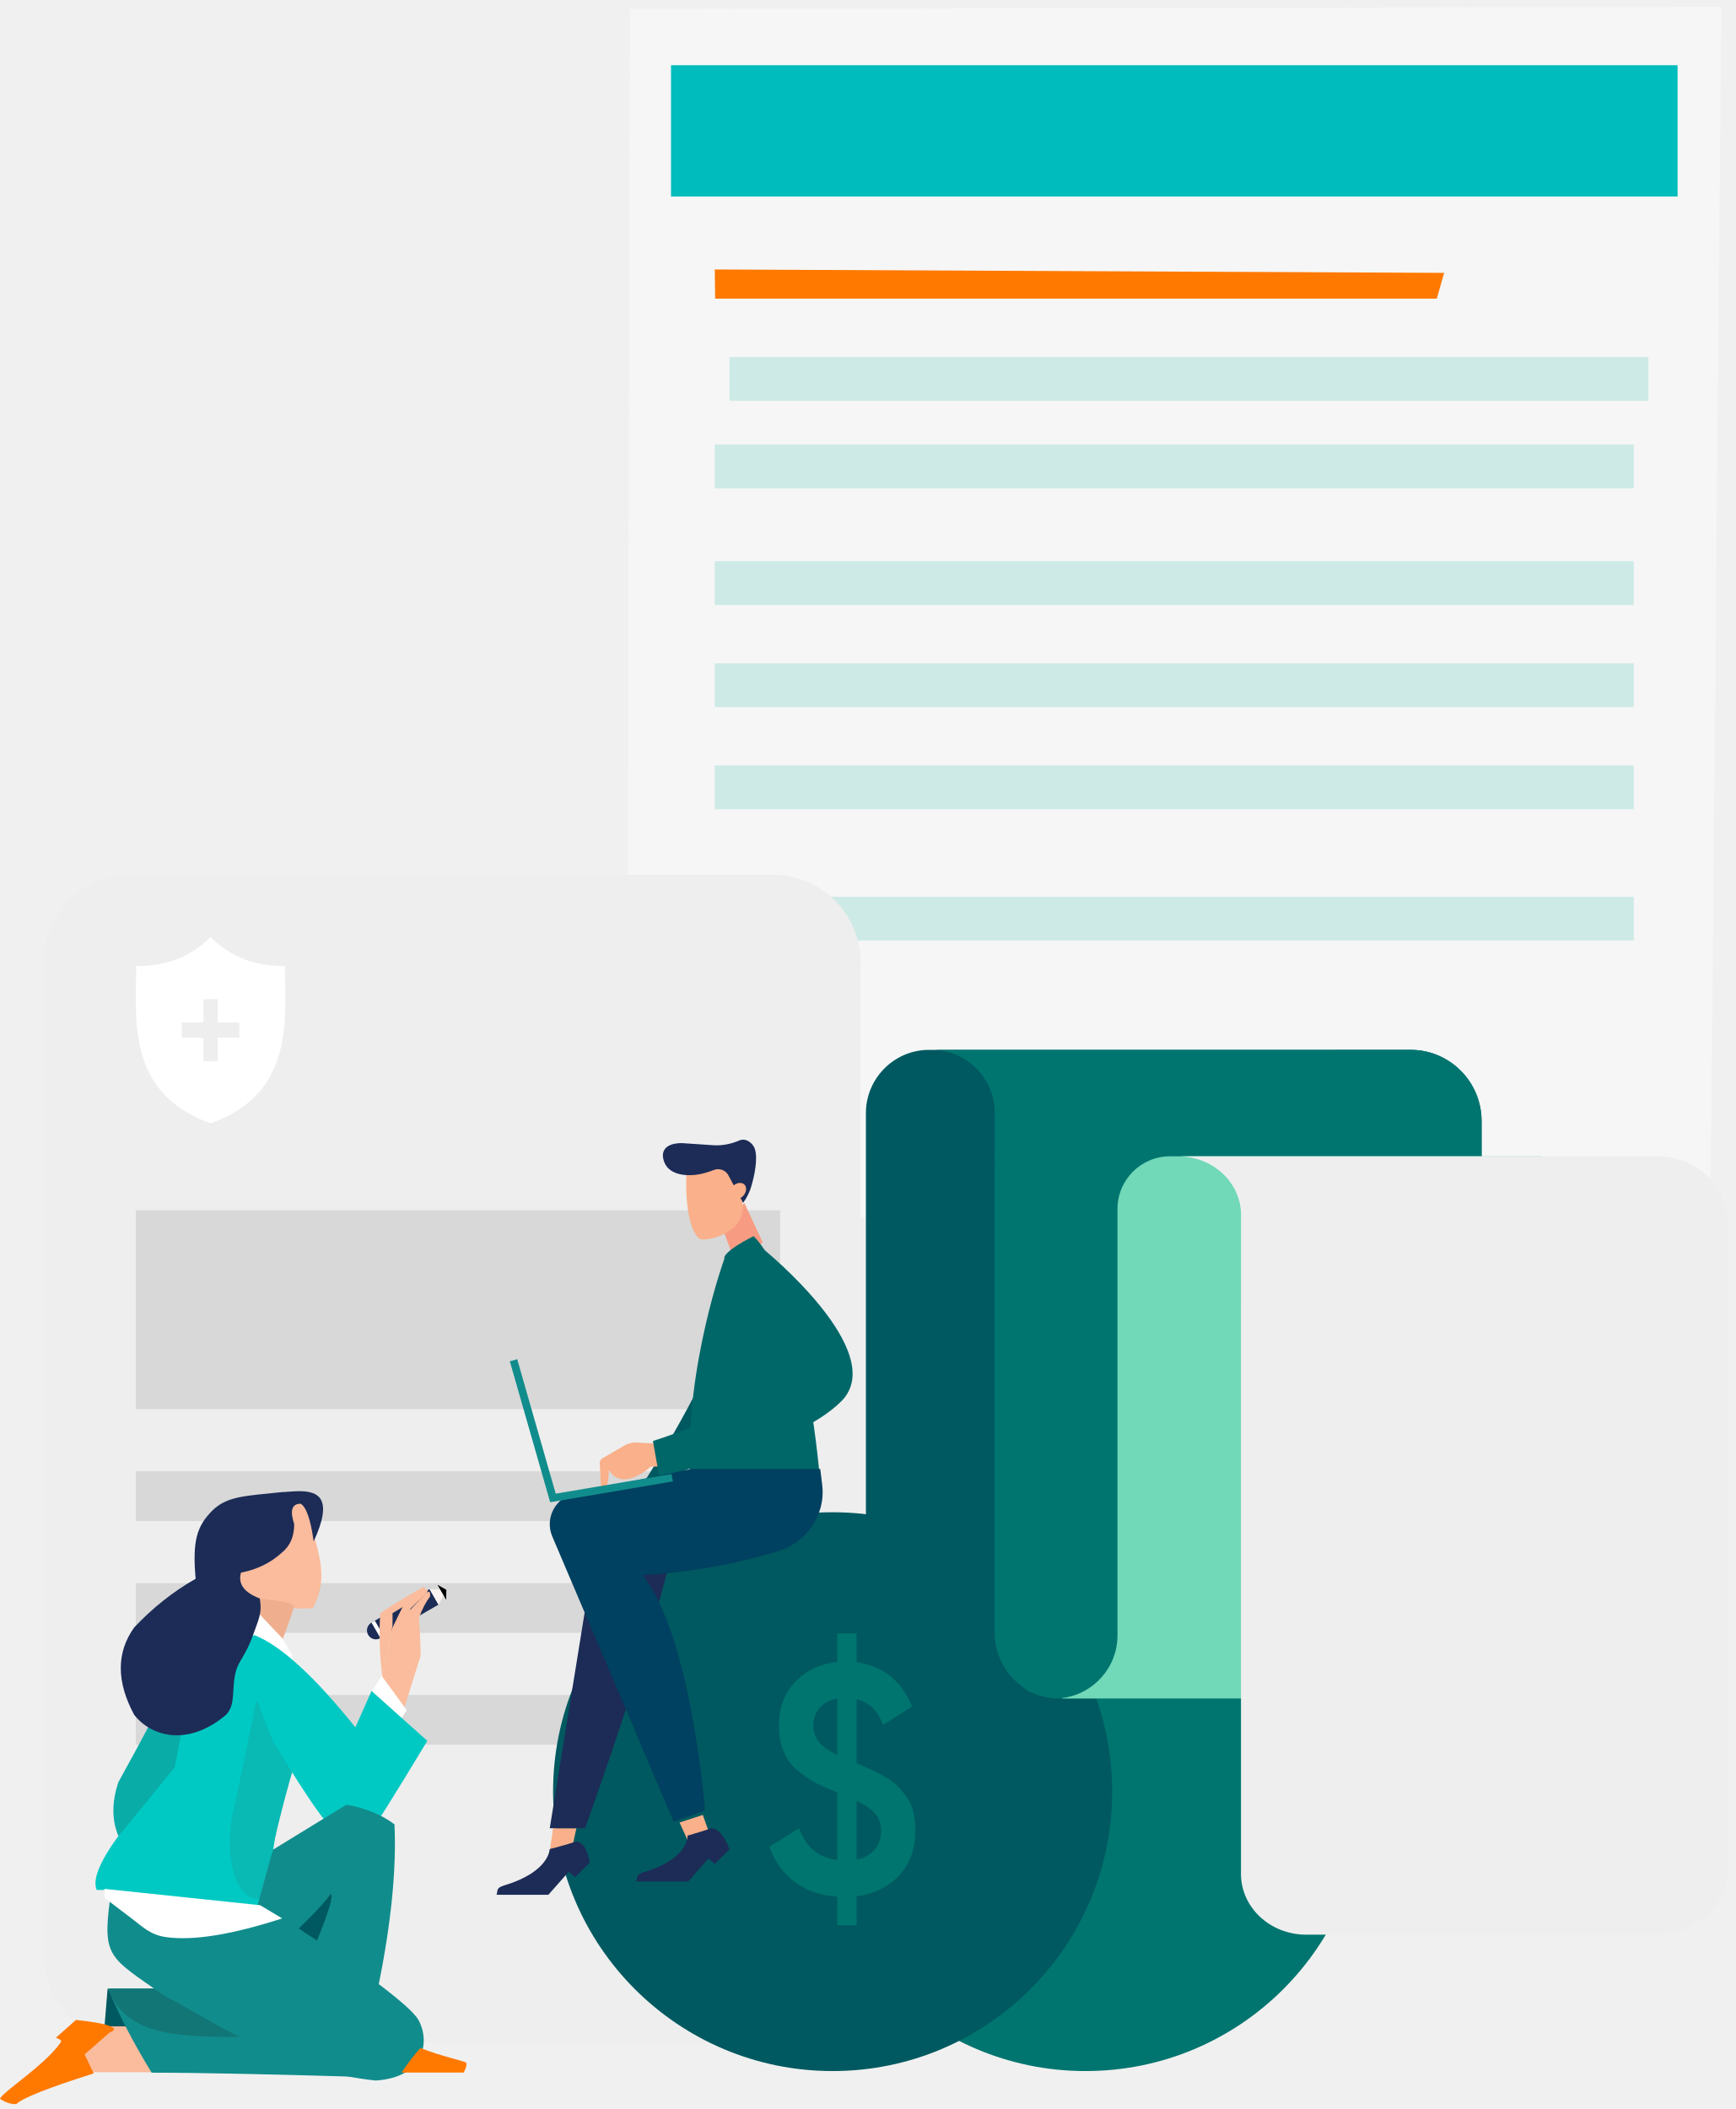
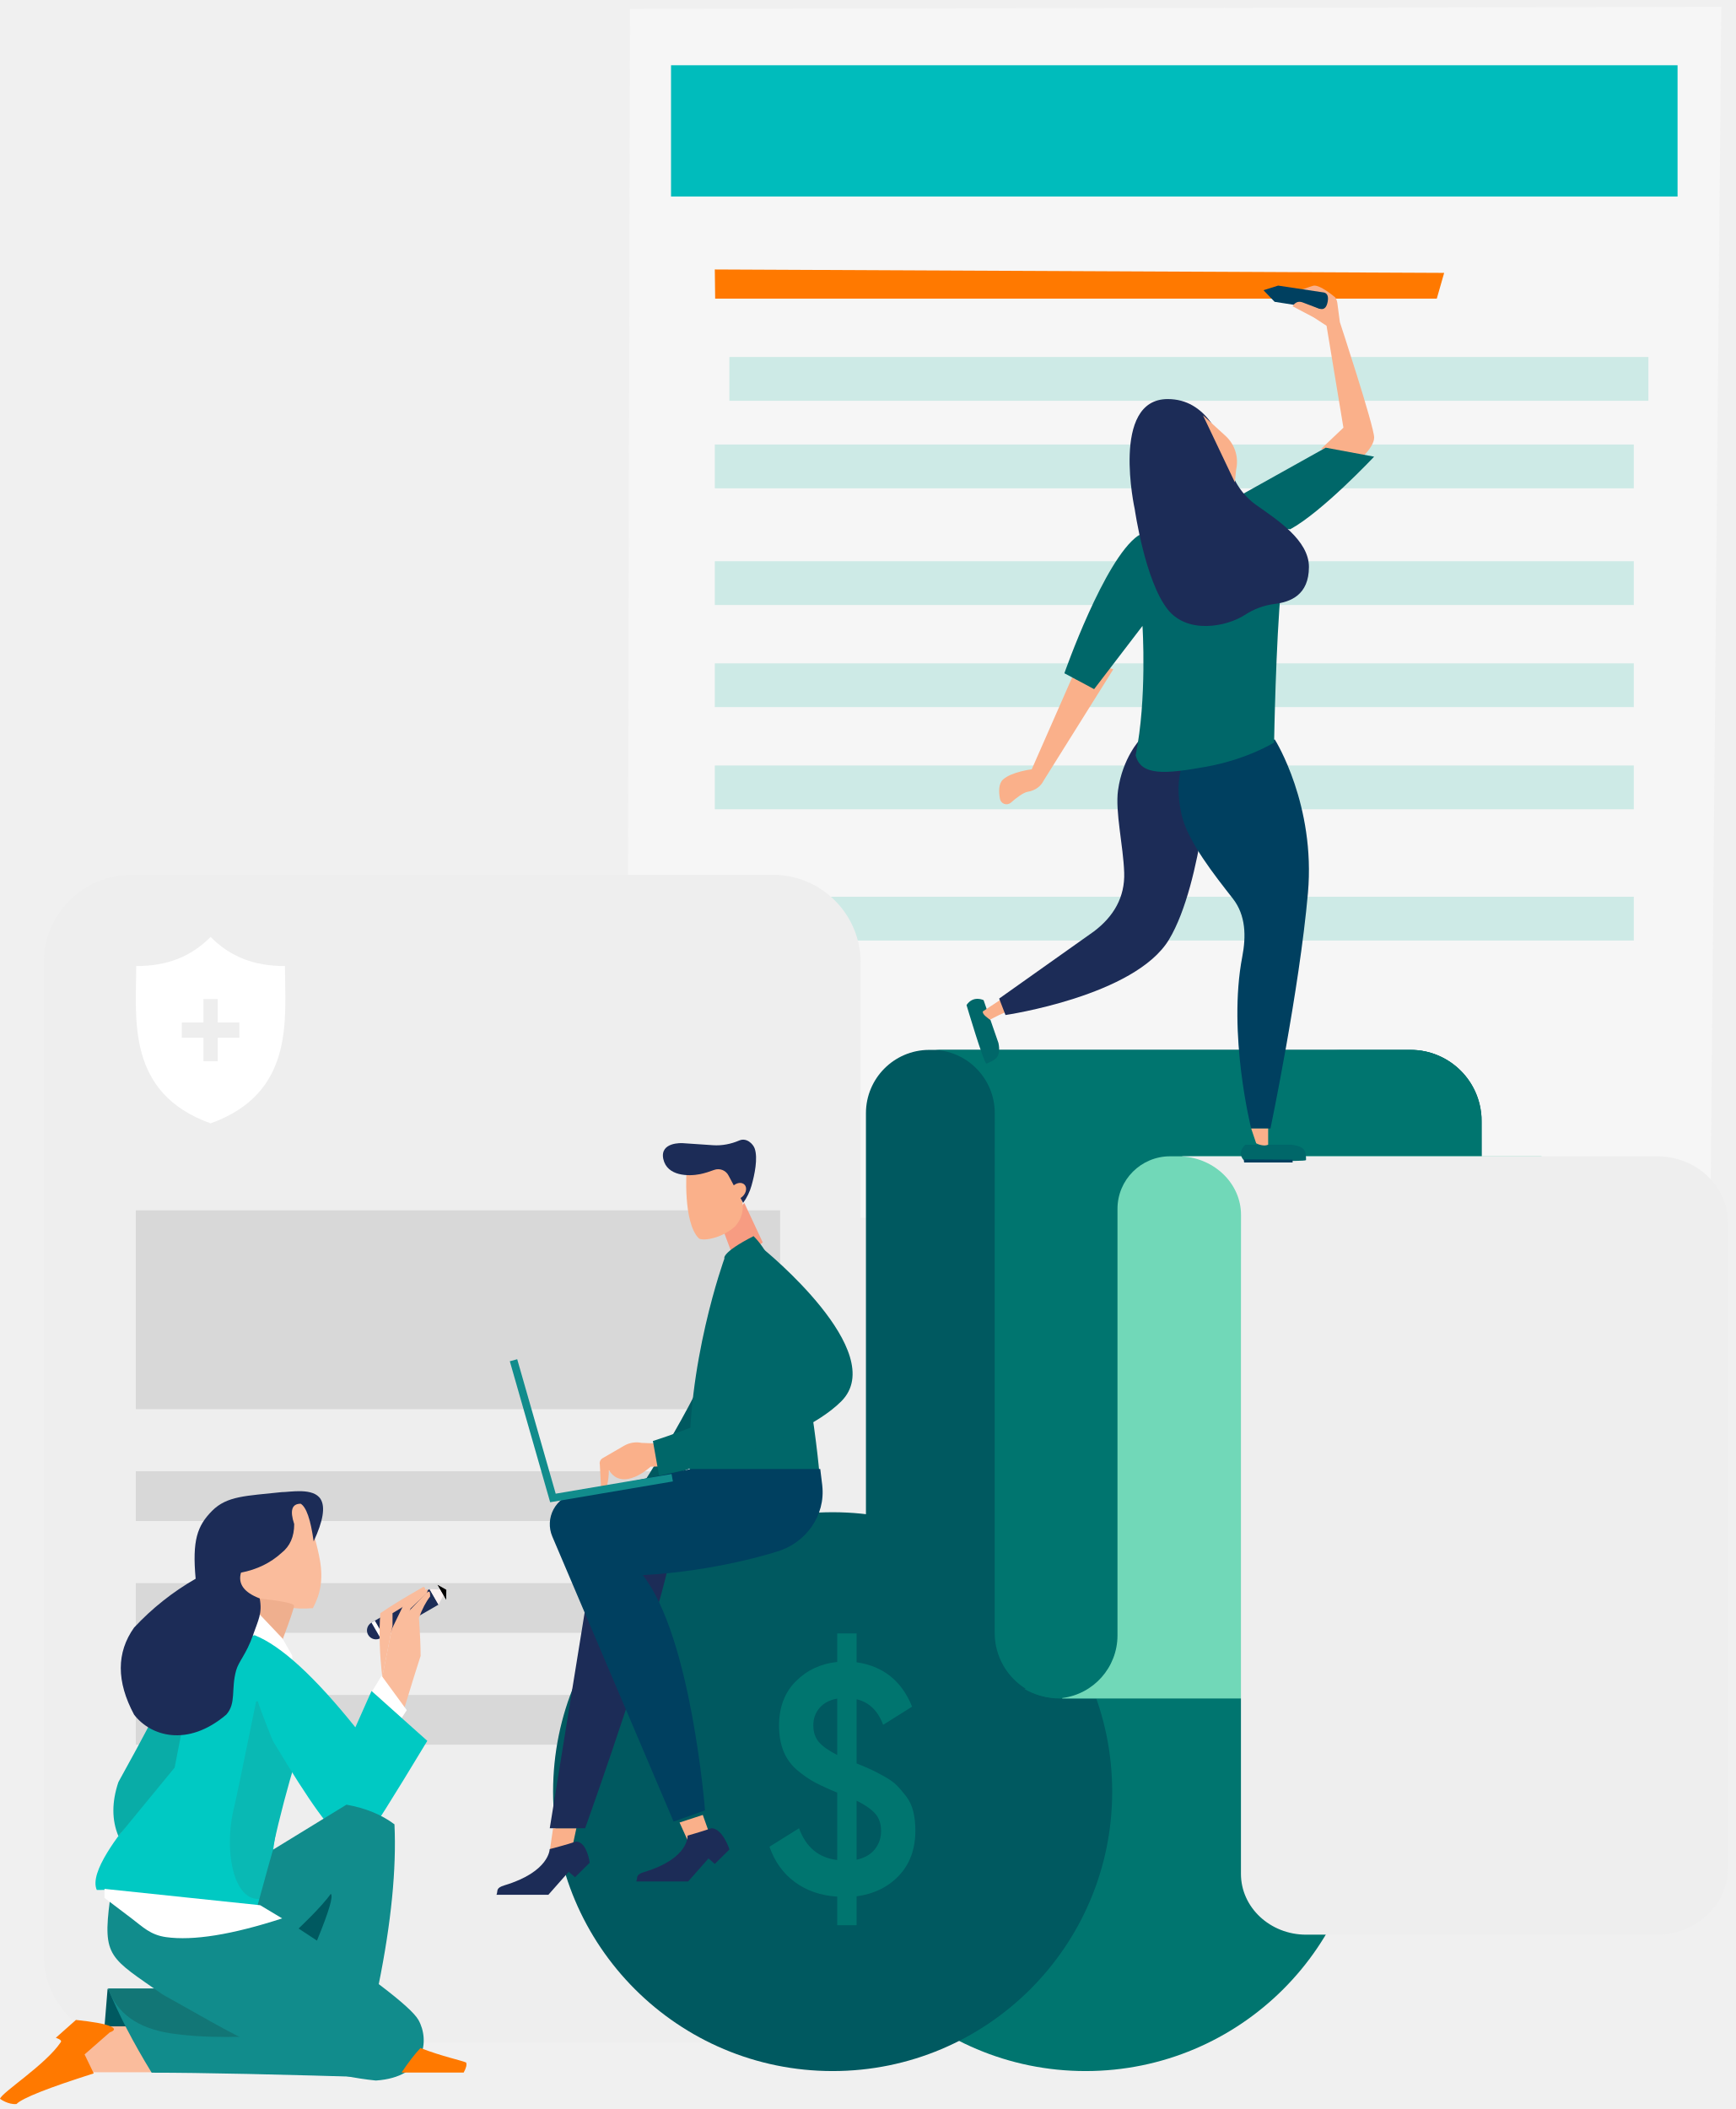
- <svg xmlns="http://www.w3.org/2000/svg" xmlns:xlink="http://www.w3.org/1999/xlink" width="79px" height="96px" viewBox="0 0 79 96" version="1.1">
+ <svg xmlns="http://www.w3.org/2000/svg" xmlns:xlink="http://www.w3.org/1999/xlink" width="79" height="96" viewBox="0 0 79 96">
  <defs>
-     <polygon id="path-1" points="0.408 0 0.817 0.645 0 0.645" />
-     <polygon id="path-3" points="0.019 0 20.818 0 20.818 29.499 0.019 29.499" />
+     <path id="a" d="M.408 0l.409.645H0z" />
+     <path id="c" d="M.019 0h20.8v29.5H.018z" />
  </defs>
-   <g id="5.0-Result+Dashboard" stroke="none" stroke-width="1" fill="none" fill-rule="evenodd">
-     <g id="5.4-Dashboard-(Not-started)" transform="translate(-256, -357)">
-       <g id="will_card-copy-5" transform="translate(16, 287)">
-         <g id="Group-22" transform="translate(240, 65)">
-           <g id="Group-92" transform="translate(27.89062, 0)">
-             <g id="Group-19" />
-             <polygon id="Fill-20" fill="#CDEAE6" points="5.441 12.617 5.312 14.609 30.042 14.609 30.547 12.85" />
-             <polygon id="Fill-14" fill="#F6F6F6" points="0.785 5.407 0.664 60.43 49.973 60.43 50.469 5.312" />
-             <polygon id="Fill-22" fill="#FF7900" points="4.648 17.266 4.665 18.594 37.516 18.594 37.852 17.421" />
-             <polygon id="Fill-24" fill="#CDEAE6" points="5.312 21.25 5.312 23.242 47.148 23.242 47.148 21.25" />
-             <polygon id="Fill-24" fill="#CDEAE6" points="4.648 25.234 4.648 27.227 46.484 27.227 46.484 25.234" />
-             <polygon id="Fill-24" fill="#CDEAE6" points="4.648 30.547 4.648 32.539 46.484 32.539 46.484 30.547" />
-             <polygon id="Fill-24" fill="#CDEAE6" points="4.648 35.195 4.648 37.188 46.484 37.188 46.484 35.195" />
-             <polygon id="Fill-24" fill="#CDEAE6" points="4.648 39.844 4.648 41.836 46.484 41.836 46.484 39.844" />
-             <polygon id="Fill-24" fill="#CDEAE6" points="4.648 45.82 4.648 47.812 46.484 47.812 46.484 45.82" />
-             <polygon id="Fill-89" fill="#00BCBC" points="2.656 13.945 48.477 13.945 48.477 7.969 2.656 7.969" />
-           </g>
-           <g id="Group-17" transform="translate(0, 44.82031)">
-             <g id="Group-10" transform="translate(1.992188, 0)">
-               <rect id="Rectangle" fill="#EEEEEE" x="0" y="0" width="37.188" height="53.172" rx="4" />
-               <path d="M10.98,4.154 C10.98,6.529 11.457,9.932 7.595,11.313 C3.733,9.931 4.209,6.529 4.209,4.154 C5.611,4.154 6.686,3.74 7.595,2.828 C8.503,3.74 9.578,4.154 10.98,4.154 L10.98,4.154 Z M8.904,6.724 L7.919,6.724 L7.919,5.657 L7.27,5.657 L7.27,6.724 L6.285,6.724 L6.285,7.418 L7.27,7.418 L7.27,8.485 L7.919,8.485 L7.919,7.418 L8.904,7.418 L8.904,6.724 Z" id="Fill-103" fill="#FFFFFF" />
-               <rect id="Rectangle" fill="#D8D8D8" x="4.19" y="27.152" width="29.331" height="2.263" />
-               <rect id="Rectangle" fill="#D8D8D8" x="4.19" y="32.243" width="29.331" height="2.263" />
-               <rect id="Rectangle" fill="#D8D8D8" x="4.19" y="37.334" width="29.331" height="2.263" />
-               <rect id="Rectangle" fill="#D8D8D8" x="4.19" y="15.273" width="29.331" height="9.051" />
-             </g>
-             <g id="Group-13" transform="translate(0, 28.0097)">
-               <g id="Group-37">
-                 <g id="Group-32" transform="translate(18.83717, 5.094245) rotate(-120) translate(-18.83717, -5.094245) translate(18.1731, 2.547908)">
-                   <path d="M0.408,0 L0.408,0 C0.634,-4.14209495e-17 0.817,0.183 0.817,0.408 L0.817,3.462 L0,3.462 L-5.55111512e-17,0.408 C-8.31251175e-17,0.183 0.183,4.14209495e-17 0.408,0 Z" id="Rectangle-17" fill="#1C2C57" />
-                   <polygon id="Rectangle-17" fill="#FFFFFF" points="0 0.411 0.817 0.411 0.817 0.587 0 0.587" />
-                   <g id="Triangle" transform="translate(0, 3.461933)">
-                     <mask id="mask-2" fill="white">
-                       <use xlink:href="#path-1" />
-                     </mask>
-                     <use id="Mask" fill="#FBF2F2" transform="translate(0.408277, 0.322723) scale(1, -1) translate(-0.408277, -0.322723) " xlink:href="#path-1" />
-                     <polygon fill="#000000" mask="url(#mask-2)" transform="translate(0.408277, 0.524424) scale(1, -1) translate(-0.408277, -0.524424) " points="0.408 0.403 0.817 0.645 0 0.645" />
-                   </g>
-                 </g>
-                 <g id="Human">
-                   <path d="M13.85,0.581 C14.222,1.726 14.459,2.594 14.563,3.185 C14.718,4.071 14.585,4.74 14.243,5.371 C13.405,5.449 12.543,5.301 11.659,4.929 C11.329,4.787 11.131,4.669 11.064,4.575 C10.869,4.299 10.835,3.96 10.835,3.755 C10.835,3.446 11.11,3.328 11.659,3.403 C11.961,2.241 12.344,1.441 12.807,1.005 C13.271,0.569 13.618,0.428 13.85,0.581 Z" id="Path-31" fill="#FABC9C" />
-                   <path d="M13.385,5.262 C13.385,5.367 13.211,5.881 12.864,6.803 C12.139,6.024 11.776,5.634 11.776,5.634 C11.776,5.634 11.776,5.399 11.776,4.929 C12.849,5.046 13.385,5.157 13.385,5.262 Z" id="Path-37" fill="#EFAF8E" />
-                   <path d="M17.403,8.508 C17.278,7.445 17.248,6.476 17.312,5.601 C17.784,5.278 18.435,4.881 19.265,4.407 C19.355,4.407 19.378,4.494 19.336,4.669 C19.206,4.779 18.717,5.09 17.869,5.601 L17.869,6.161 L17.403,8.508 Z" id="Path-38" fill="#FABC9C" />
-                   <path d="M17.829,6.335 L18.377,5.211 C19.033,4.761 19.382,4.526 19.422,4.506 C19.483,4.476 19.483,4.604 19.422,4.703 C19.136,4.962 18.893,5.19 18.692,5.386 L18.251,6.522 L17.829,6.335 Z" id="Path-39" fill="#FABC9C" />
-                   <path d="M18.713,5.404 C19.205,4.881 19.473,4.619 19.516,4.619 C19.58,4.619 19.58,4.712 19.58,4.843 C19.389,5.085 19.219,5.409 19.071,5.814 C19.121,6.529 19.147,7.107 19.147,7.547 C18.985,8.037 18.728,8.866 18.373,10.034 L17.398,8.508 L17.83,6.346 L18.713,5.404 Z" id="Path-40" fill="#FABC9C" />
-                   <polygon id="Path-41" fill="#FFFFFF" points="11.792 5.627 11.481 6.506 13.302 7.855 13.302 7.527 12.85 6.741" />
-                   <path d="M17.371,8.449 C17.371,8.449 17.227,8.684 16.94,9.154 L18.281,10.38 L18.517,10.015 C17.753,8.971 17.371,8.449 17.371,8.449 Z" id="Path-42" fill="#FFFFFF" />
-                   <path d="M8.906,7.276 C8.447,9.905 7.519,12.402 6.123,14.766 C5.446,15.662 4.04,17.381 4.406,18.199 C5.129,18.199 4.99,18.158 5.621,18.4 C8.434,19.862 9.763,19.695 11.907,19.011 C12.538,17.747 12.171,15.291 13.593,11.97 C13.529,10.096 12.824,8.302 11.479,6.589 L9.184,6.589 L8.906,7.276 Z" id="Path-44" fill="#00C9C3" />
-                   <path d="M10.663,14.408 C10.145,16.469 10.663,18.97 12.034,18.566 C12.03,17.496 13.216,12.851 13.593,11.97 C13.529,10.096 12.884,9.314 11.658,9.623 C11.08,12.469 10.749,14.064 10.663,14.408 Z" id="Path-44" fill="#09B9B4" />
-                   <path d="M11.598,6.606 C12.79,7.081 14.316,8.478 16.177,10.797 L16.912,9.144 L19.453,11.412 C17.83,14.099 16.93,15.526 16.753,15.691 C16.487,15.94 16.071,15.691 15.525,15.691 C15.162,15.691 14.127,14.265 12.422,11.412 C11.145,8.328 10.87,6.726 11.598,6.606 Z" id="Path-43" fill="#00C9C3" />
-                   <path d="M6.981,10.352 C6.439,11.378 5.909,12.357 5.391,13.289 C5.085,14.197 5.085,15.016 5.391,15.747 L7.949,12.629 L8.611,9.249 L7.001,10.221" id="Path-45" fill="#09ACA7" />
-                   <path d="M14.279,2.331 C14.711,1.406 14.816,0.765 14.595,0.408 C14.263,-0.127 13.206,0.091 12.817,0.091 C11.203,0.266 10.334,0.257 9.654,0.943 C8.975,1.63 8.748,2.288 8.906,4.034 C7.874,4.623 6.94,5.364 6.104,6.256 C5.296,7.392 5.296,8.713 6.104,10.22 C6.856,11.198 8.531,11.719 10.299,10.22 C10.766,9.701 10.509,9.067 10.75,8.204 C10.866,7.792 11.218,7.456 11.51,6.619 C11.755,5.916 11.95,5.607 11.823,4.929 C11.108,4.657 10.824,4.265 10.971,3.755 C11.701,3.613 12.316,3.313 12.817,2.856 C13.201,2.553 13.393,2.116 13.393,1.546 C13.188,0.927 13.286,0.618 13.688,0.618 C13.945,0.773 14.142,1.344 14.279,2.331 Z" id="Path-46" fill="#1C2C57" />
-                   <g id="Front-leg" transform="translate(0, 18.54188)">
-                     <polygon id="Path-50" fill="#005960" points="4.898 4.15 4.756 5.887 6.562 5.887" />
-                     <path d="M5.69,5.868 L4.841,5.868 L4.841,6.133 C4.209,6.652 3.855,6.987 3.779,7.139 C3.702,7.291 3.779,7.563 4.01,7.955 L7.013,7.955 L6.245,5.993 L5.69,5.868 Z" id="Path-51" fill="#FABC9C" />
-                     <path d="M4.995,5.85 C4.739,5.747 4.226,5.655 3.457,5.574 L2.542,6.386 C2.75,6.457 2.823,6.528 2.759,6.597 C2.074,7.614 0.094,8.865 0,9.163 C0,9.163 0.371,9.441 0.751,9.401 C1.012,9.133 2.184,8.668 4.267,8.007 L3.85,7.144 L4.995,6.142 C5.252,6.05 5.252,5.953 4.995,5.85 Z" id="Path-52" fill="#FF7900" />
-                     <path d="M7.333,4.147 L4.92,4.147 C5.409,5.34 6.07,6.617 6.905,7.975 C9.159,7.975 12.755,8.052 17.694,8.206 L12.422,4.147 L7.333,4.147 Z" id="Path-49" fill="#118C8C" />
-                     <path d="M7.435,4.147 L4.92,4.147 C5.325,5.27 6.263,5.947 7.734,6.176 C9.205,6.406 11.158,6.406 13.593,6.176 C11.841,5.936 10.471,5.626 9.484,5.248 C8.496,4.869 7.813,4.502 7.435,4.147 Z" id="Path-49" fill="#127676" />
-                     <path d="M5.004,0.118 C4.66,2.732 5.004,2.732 7.408,4.419 C10.345,6.037 13.189,7.932 17.109,8.332 C19.391,8.181 19.565,6.49 19.048,5.574 C18.703,4.964 16.69,3.438 13.008,0.998 C8.282,0.209 5.614,-0.084 5.004,0.118 Z" id="Path-48" fill="#118C8C" />
-                   </g>
-                   <g id="Back-leg" transform="translate(11.65992, 14.31715)">
-                     <path d="M0.762,2.052 C0.762,2.052 1.878,1.368 4.111,4.54747351e-13 C4.987,0.158 5.715,0.456 6.297,0.895 C6.392,2.924 6.151,5.363 5.574,8.215 L0.034,4.694 C0.519,2.933 0.762,2.052 0.762,2.052 Z" id="Path-53" fill="#118C8C" />
-                     <path d="M7.48,11.078 C8.471,11.461 9.329,11.636 9.558,11.735 C9.6,11.831 9.563,11.984 9.448,12.193 L6.621,12.193 C6.926,11.736 7.213,11.364 7.48,11.078 Z" id="Path-55" fill="#FF7900" />
-                     <path d="M1.934,5.637 C1.934,5.637 2.988,4.649 3.397,4.06 C3.526,4.146 3.317,4.855 2.769,6.188 C2.212,5.82 1.934,5.637 1.934,5.637 Z" id="Path-54" fill="#005960" />
-                   </g>
-                   <path d="M4.757,18.15 L4.757,18.559 C5.33,18.997 5.741,19.308 5.989,19.494 C6.502,19.879 6.839,20.245 7.558,20.346 C8.8,20.519 10.561,20.235 12.844,19.494 L11.843,18.894 L4.757,18.15 Z" id="Path-47" fill="#FFFFFF" />
-                 </g>
-               </g>
-             </g>
-           </g>
-           <g id="Group-47" transform="translate(22.57812, 52.78906)">
-             <g id="Group-16">
-               <g id="Group" transform="translate(28.22266, 23.24219) scale(-1, 1) translate(-28.22266, -23.24219) ">
-                 <path d="M42.332,33.766 C42.332,40.79 36.634,46.484 29.606,46.484 C22.577,46.484 16.88,40.79 16.88,33.766 C16.88,26.741 22.577,21.047 29.606,21.047 C36.634,21.047 42.332,26.741 42.332,33.766" id="Fill-1" fill="#00756F" />
-                 <path d="M53.846,33.766 C53.846,40.79 48.148,46.484 41.12,46.484 C34.091,46.484 28.394,40.79 28.394,33.766 C28.394,26.741 34.091,21.047 41.12,21.047 C48.148,21.047 53.846,26.741 53.846,33.766" id="Fill-3" fill="#005960" />
-                 <path d="M36.736,9.88381011e-05 L36.698,9.88381011e-05 C36.312,9.88381011e-05 14.842,0 14.815,0 C13.111,0 11.715,1.32 11.588,2.996 C11.57,3.229 11.582,1.512 11.578,29.526 L30.85,29.526 C32.485,29.526 33.831,28.197 33.831,26.536 L33.831,28.387 L39.605,28.387 L39.605,2.878 C39.605,1.295 38.314,9.88381011e-05 36.736,9.88381011e-05" id="Fill-5" fill="#005960" />
-                 <path d="M36.423,0 L36.423,0.006 C34.931,0.096 33.739,1.353 33.739,2.877 L33.743,8.275 L33.743,26.536 C33.743,27.633 33.155,28.593 32.279,29.113 C31.838,29.375 31.323,29.526 30.773,29.526 L11.577,29.526 L11.577,3.246 C11.577,3.162 11.581,3.078 11.587,2.996 C11.714,1.32 13.104,0 14.801,0 L36.423,0 Z" id="Fill-7" fill="#00756F" />
-                 <g id="Group-11" transform="translate(11.57741, 0)">
-                   <mask id="mask-4" fill="white">
-                     <use xlink:href="#path-3" />
-                   </mask>
-                   <g id="Clip-10" />
-                   <path d="M18.571,26.281 L18.571,5.392 C18.571,4.067 17.498,2.993 16.175,2.993 L4.22,2.993 C3.829,2.993 3.557,2.61 3.678,2.238 C4.1,0.939 5.318,-3.94995397e-05 6.757,-3.94995397e-05 L3.258,-3.94995397e-05 C1.554,-3.94995397e-05 0.158,1.319 0.03,2.993 L0.029,2.993 C0.007,3.276 0.028,2.721 0.02,29.499 L3.518,29.499 L19.305,29.499 C19.857,29.499 20.374,29.349 20.818,29.086 C19.536,28.8 18.571,27.649 18.571,26.281" id="Fill-9" fill="#00756F" mask="url(#mask-4)" />
-                 </g>
-                 <path d="M25.762,4.845 C27.082,4.845 28.153,5.917 28.153,7.239 L28.153,26.657 C28.153,28.116 29.254,29.33 30.666,29.504 L30.666,29.526 L11.839,29.526 L11.839,29.523 C11.81,29.524 11.782,29.526 11.753,29.526 L10.927,29.526 C9.785,29.526 8.85,28.589 8.85,27.445 L8.85,8.562 L8.85,4.845 L25.762,4.845 Z" id="Fill-12" fill="#71D8B8" />
-                 <path d="M6.345,4.845 C6.347,4.845 6.349,4.845 6.352,4.845 L3.59,4.845 C2.477,4.845 1.496,5.371 0.917,6.171 C0.904,6.189 0.891,6.208 0.879,6.226 C0.863,6.248 0.848,6.27 0.833,6.293 C0.537,6.747 0.366,7.281 0.366,7.852 L0.366,37.253 C0.366,37.67 0.457,38.068 0.621,38.43 C0.999,39.264 1.768,39.905 2.712,40.158 C2.997,40.235 3.298,40.276 3.609,40.276 L19.562,40.276 C21.202,40.276 22.531,39.037 22.531,37.507 L22.531,12.509 L22.528,7.51 C22.528,6.099 23.72,4.934 25.212,4.851 L25.212,4.845 L6.345,4.845 Z" id="Fill-14" fill="#EEEEEE" />
-                 <path d="M53.847,35.431 L53.997,36.465 C53.718,36.688 53.351,36.702 53.06,36.501 L53.008,36.465 L52.785,35.431 L53.847,35.431 Z" id="Fill-39" fill="#FAB08A" />
-                 <path d="M46.096,12.653 C46.971,15.546 49.907,19.987 49.907,19.987 L47.587,19.036 L45.949,15.242 C45.949,15.242 45.221,9.761 46.096,12.653" id="Fill-40" fill="#005960" />
-                 <path d="M52.186,24.236 L53.997,35.431 L52.387,35.431 C52.387,35.431 48.772,25.359 48.392,22.398 C48.392,20.72 52.047,22.398 52.047,22.398 L52.186,24.236 Z" id="Fill-41" fill="#1C2C57" />
-                 <polygon id="Fill-42" fill="#F79C82" points="46.119 8.163 45.545 9.691 44.301 8.766 45.141 6.965" />
-                 <path d="M46.704,8.601 C46.902,8.638 47.092,8.647 47.204,8.587 C47.948,7.861 47.766,5.434 47.766,5.434 L46.935,4.845 L45.627,5.336 L45.247,6.856 C45.146,7.261 45.258,7.695 45.548,8.024 C45.871,8.314 46.271,8.521 46.704,8.601" id="Fill-43" fill="#FAB08A" />
-                 <path d="M45.858,5.723 C45.977,5.483 46.264,5.369 46.518,5.465 C46.703,5.536 46.927,5.61 47.149,5.655 C47.676,5.764 48.66,5.754 48.828,4.966 C48.996,4.179 47.952,4.246 47.952,4.246 L46.565,4.34 C46.155,4.368 45.747,4.286 45.369,4.125 C45.036,3.982 44.74,4.286 44.668,4.489 C44.512,4.934 44.675,5.693 44.812,6.18 C44.891,6.463 45.021,6.727 45.195,6.965 L45.858,5.723 Z" id="Fill-44" fill="#1C2C57" />
-                 <path d="M45.182,6.096 C45.337,6.003 45.577,6.08 45.717,6.267 C45.858,6.455 45.847,6.682 45.693,6.774 C45.538,6.867 45.299,6.79 45.158,6.603 C45.017,6.415 45.028,6.188 45.182,6.096" id="Fill-45" fill="#FAB08A" />
-                 <path d="M54.001,36.381 C54.001,36.381 54.005,37.411 56.058,38.029 C56.479,38.156 56.342,38.281 56.421,38.459 L54.059,38.459 L53.134,37.412 L52.846,37.661 L52.179,37.001 C52.179,37.001 52.295,36.045 52.803,36.037 C53.222,36.181 54.001,36.381 54.001,36.381" id="Fill-46" fill="#1C2C57" />
-                 <path d="M48.089,35.17 L47.711,36.003 C47.368,36.097 46.998,35.99 46.767,35.729 L46.725,35.682 L47.03,34.825 L48.089,35.17 Z" id="Fill-47" fill="#FAB08A" />
-                 <path d="M46.046,9.499 C46.046,9.499 46.214,9.243 44.72,8.479 C42.466,10.706 41.726,19.23 41.726,19.23 L47.619,19.23 C47.818,14.365 46.046,9.499 46.046,9.499" id="Fill-48" fill="#006769" />
-                 <path d="M51.718,18.878 C51.744,18.764 51.694,18.646 51.593,18.588 L50.614,18.02 C50.372,17.88 50.087,17.834 49.813,17.891 L48.752,17.933 L48.613,18.101 L48.392,19.039 C48.605,18.987 48.73,18.955 48.73,18.955 L49.404,18.974 C49.404,18.974 50.675,20.154 51.305,19.128 C51.332,20.221 51.652,20.137 51.652,20.137 L51.718,18.878 Z" id="Fill-49" fill="#FAB08A" />
-                 <path d="M41.684,19.078 L41.595,19.799 C41.594,19.809 41.593,19.818 41.592,19.828 C41.434,21.204 42.352,22.479 43.703,22.852 C43.703,22.852 46.382,23.728 49.763,23.91 C47.544,26.723 46.929,34.616 46.929,34.616 L48.36,35.128 L53.883,22.146 C54.236,21.316 53.737,20.374 52.846,20.187 L47.57,19.078 L41.684,19.078 Z" id="Fill-50" fill="#004060" />
-                 <path d="M45.424,12.15 C45.424,12.15 44.34,13.143 43.703,14.162 C43.526,14.445 43.552,14.811 43.771,15.064 C44.983,16.461 49.301,17.804 49.301,17.804 L49.021,19.381 C49.021,19.381 42.893,18.174 40.723,15.994 C38.496,13.757 44.254,9.085 44.254,9.085" id="Fill-51" fill="#006769" />
-                 <polygon id="Fill-52" fill="#118C8C" points="53.978 20.592 55.815 14.174 55.478 14.082 53.726 20.202 48.452 19.307 48.392 19.644" />
-                 <path d="M47.723,35.767 C47.723,35.767 47.642,36.805 49.695,37.423 C50.116,37.55 49.979,37.675 50.058,37.854 L47.696,37.854 L46.771,36.806 L46.483,37.055 L45.816,36.395 C45.816,36.395 46.128,35.439 46.636,35.431 C47.055,35.575 47.723,35.767 47.723,35.767" id="Fill-53" fill="#1C2C57" />
-               </g>
-               <path d="M16.416,36.863 C16.779,36.784 17.055,36.627 17.245,36.391 C17.435,36.154 17.53,35.874 17.53,35.549 C17.53,35.225 17.439,34.962 17.259,34.76 C17.077,34.558 16.797,34.364 16.416,34.177 L16.416,36.863 Z M14.447,30.753 C14.447,31.059 14.531,31.309 14.699,31.506 C14.866,31.703 15.145,31.9 15.534,32.096 L15.534,29.529 C15.199,29.588 14.934,29.726 14.739,29.942 C14.545,30.158 14.447,30.429 14.447,30.753 L14.447,30.753 Z M19.092,35.535 C19.092,36.371 18.845,37.052 18.352,37.578 C17.858,38.105 17.213,38.422 16.416,38.53 L16.416,39.844 L15.534,39.844 L15.534,38.545 C14.782,38.496 14.14,38.275 13.606,37.881 C13.071,37.488 12.687,36.951 12.451,36.272 L13.796,35.431 C14.112,36.297 14.692,36.779 15.534,36.877 L15.534,33.808 C15.126,33.641 14.796,33.491 14.543,33.358 C14.289,33.225 14.02,33.041 13.734,32.805 C13.449,32.568 13.237,32.281 13.096,31.941 C12.956,31.602 12.886,31.206 12.886,30.753 C12.886,29.927 13.139,29.258 13.646,28.746 C14.153,28.235 14.782,27.94 15.534,27.861 L15.534,26.562 L16.416,26.562 L16.416,27.876 C17.63,28.053 18.472,28.727 18.942,29.897 L17.625,30.724 C17.39,30.084 16.987,29.696 16.416,29.558 L16.416,32.48 C16.706,32.598 16.926,32.692 17.075,32.76 C17.225,32.829 17.424,32.933 17.673,33.07 C17.922,33.208 18.114,33.346 18.25,33.483 C18.386,33.621 18.528,33.789 18.678,33.985 C18.827,34.182 18.933,34.411 18.997,34.671 C19.06,34.932 19.092,35.22 19.092,35.535 L19.092,35.535 Z" id="Fill-54" fill="#00756F" />
-             </g>
-           </g>
+   <g fill="none" fill-rule="evenodd">
+     <path fill="#CDEAE6" d="M33.332 7.617l-.129 1.992h24.73l.504-1.76z" />
+     <path fill="#F6F6F6" d="M28.676.407l-.121 55.023h49.309L78.359.313z" />
+     <path fill="#FF7900" d="M32.54 12.266l.016 1.328h32.85l.336-1.173z" />
+     <path fill="#CDEAE6" d="M33.203 16.25v1.992H75.04V16.25zM32.54 20.234v1.993h41.835v-1.993zM32.54 25.547v1.992h41.835v-1.992zM32.54 30.195v1.992h41.835v-1.992zM32.54 34.844v1.992h41.835v-1.992zM32.54 40.82v1.992h41.835V40.82z" />
+     <path fill="#00BCBC" d="M30.547 8.945h45.82V2.97h-45.82z" />
+     <g>
+       <g transform="translate(1.992 39.82)">
+         <rect width="37.188" height="53.172" fill="#EEE" rx="4" />
+         <path fill="#FFF" d="M10.98 4.154c0 2.375.477 5.778-3.385 7.16-3.862-1.383-3.386-4.785-3.386-7.16 1.402 0 2.477-.414 3.386-1.326.908.912 1.983 1.326 3.385 1.326zm-2.076 2.57h-.985V5.657h-.65v1.067h-.984v.694h.985v1.067h.65V7.418h.984v-.694z" />
+         <path fill="#D8D8D8" d="M4.19 27.152h29.331v2.263H4.19zM4.19 32.243h29.331v2.263H4.19zM4.19 37.334h29.331v2.263H4.19zM4.19 15.273h29.331v9.051H4.19z" />
+       </g>
+       <path fill="#1C2C57" d="M16.76 74.419a.408.408 0 0 1 .15-.558l2.644-1.527.408.708-2.644 1.526a.408.408 0 0 1-.558-.15z" />
+       <path fill="#FFF" d="M17.32 74.567l-.409-.707.153-.088.408.707z" />
+       <g transform="rotate(-120 31.066 30.758)">
+         <mask id="b" fill="#fff">
+           <use xlink:href="#a" />
+         </mask>
+         <use fill="#FBF2F2" transform="matrix(1 0 0 -1 0 .645)" xlink:href="#a" />
+         <path fill="#000" d="M.408.403l.409.242H0z" mask="url(#b)" transform="matrix(1 0 0 -1 0 1.049)" />
+       </g>
+       <g>
+         <path fill="#FABC9C" d="M13.85 68.41c.372 1.146.61 2.014.713 2.605.155.886.022 1.555-.32 2.186-.838.078-1.7-.07-2.584-.442-.33-.142-.528-.26-.595-.354-.195-.276-.229-.615-.229-.82 0-.31.275-.427.824-.352.302-1.162.685-1.962 1.148-2.398.464-.436.811-.577 1.043-.424z" />
+         <path fill="#EFAF8E" d="M13.385 73.092c0 .105-.174.619-.521 1.541l-1.088-1.169v-.705c1.073.117 1.609.228 1.609.333z" />
+         <path fill="#FABC9C" d="M17.403 76.338c-.125-1.063-.155-2.032-.09-2.907.47-.323 1.122-.72 1.952-1.194.09 0 .113.087.07.262-.13.11-.618.42-1.466.932v.56l-.466 2.347z" />
+         <path fill="#FABC9C" d="M17.83 74.165l.547-1.124c.656-.45 1.005-.685 1.045-.705.06-.03.06.098 0 .197-.286.26-.53.487-.73.683l-.44 1.136-.423-.187z" />
+         <path fill="#FABC9C" d="M18.713 73.234c.492-.523.76-.785.803-.785.064 0 .064.093.064.224-.191.242-.36.566-.509.97.05.716.076 1.294.076 1.734-.162.49-.42 1.32-.774 2.487l-.975-1.526.432-2.162.883-.942z" />
+         <path fill="#FFF" d="M11.792 73.457l-.31.88 1.82 1.348v-.328l-.452-.786zM17.371 76.28l-.43.704 1.34 1.226.236-.365-1.146-1.566z" />
+         <path fill="#00C9C3" d="M8.906 75.106c-.459 2.63-1.387 5.126-2.783 7.49-.677.896-2.083 2.615-1.717 3.433.723 0 .584-.041 1.215.2 2.813 1.463 4.142 1.296 6.286.612.631-1.264.264-3.72 1.686-7.04-.064-1.875-.769-3.669-2.114-5.382H9.184l-.278.687z" />
+         <path fill="#09B9B4" d="M10.663 82.238c-.518 2.06 0 4.562 1.371 4.158-.004-1.07 1.182-5.715 1.56-6.596-.065-1.874-.71-2.656-1.936-2.347-.578 2.846-.91 4.441-.995 4.785z" />
+         <path fill="#00C9C3" d="M11.598 74.436c1.192.475 2.718 1.872 4.579 4.19l.735-1.652 2.54 2.268c-1.622 2.687-2.522 4.114-2.7 4.28-.265.248-.681 0-1.227 0-.363 0-1.398-1.427-3.103-4.28-1.277-3.084-1.552-4.686-.824-4.806z" />
+         <path fill="#09ACA7" d="M6.98 78.182a155.117 155.117 0 0 1-1.59 2.937c-.305.908-.305 1.727 0 2.458l2.56-3.118.66-3.38L7 78.05" />
+         <path fill="#1C2C57" d="M14.279 70.16c.432-.924.537-1.565.316-1.922-.332-.535-1.39-.317-1.778-.317-1.614.175-2.483.166-3.163.852-.679.687-.906 1.345-.748 3.09a11.949 11.949 0 0 0-2.802 2.223c-.808 1.136-.808 2.457 0 3.964.752.978 2.427 1.499 4.195 0 .467-.52.21-1.153.451-2.016.116-.412.468-.748.76-1.585.245-.703.44-1.012.313-1.69-.715-.272-1-.664-.852-1.174.73-.142 1.345-.442 1.846-.899.384-.303.576-.74.576-1.31-.205-.62-.107-.928.295-.928.257.155.454.726.59 1.713z" />
+         <path fill="#005960" d="M4.898 90.522l-.142 1.737h1.806z" />
+         <path fill="#FABC9C" d="M5.69 92.24H4.84v.265c-.632.519-.986.854-1.062 1.006-.077.152 0 .424.231.816h3.003l-.768-1.963-.555-.124z" />
+         <path fill="#FF7900" d="M4.995 92.222c-.256-.104-.77-.195-1.538-.276l-.915.812c.208.071.28.142.217.211C2.074 93.985.094 95.237 0 95.535c0 0 .37.278.751.238.261-.268 1.433-.733 3.516-1.394l-.417-.863 1.145-1.002c.257-.092.257-.19 0-.292z" />
+         <path fill="#118C8C" d="M7.333 90.519H4.92c.489 1.193 1.15 2.47 1.985 3.828 2.254 0 5.85.077 10.789.23l-5.272-4.058H7.333z" />
+         <path fill="#127676" d="M7.435 90.519H4.92c.405 1.123 1.343 1.8 2.814 2.03 1.471.229 3.424.229 5.86 0-1.753-.241-3.123-.55-4.11-.93-.988-.378-1.67-.745-2.049-1.1z" />
+         <path fill="#118C8C" d="M5.004 86.49c-.344 2.614 0 2.614 2.404 4.3 2.937 1.619 5.781 3.513 9.701 3.914 2.282-.151 2.456-1.842 1.939-2.758-.345-.61-2.358-2.136-6.04-4.577-4.726-.788-7.394-1.082-8.004-.879z" />
+         <g>
+           <path fill="#118C8C" d="M12.422 84.2l3.35-2.053c.875.158 1.603.456 2.185.895.095 2.029-.146 4.469-.724 7.32l-5.539-3.52.728-2.642z" />
+           <path fill="#FF7900" d="M19.14 93.225c.991.383 1.849.558 2.078.658.042.096.005.248-.11.457h-2.827c.305-.457.591-.828.859-1.115z" />
+           <path fill="#005960" d="M13.593 87.784s1.055-.988 1.463-1.577c.13.086-.079.795-.627 2.128l-.836-.55z" />
        </g>
+         <path fill="#FFF" d="M4.757 85.98v.41c.573.437.984.748 1.232.934.513.385.85.751 1.57.852 1.24.173 3.002-.111 5.285-.852l-1-.6-7.087-.744z" />
      </g>
+     </g>
+     <g>
+       <path fill="#00756F" d="M36.692 81.555c0 7.024 5.697 12.718 12.726 12.718 7.028 0 12.726-5.694 12.726-12.718 0-7.025-5.698-12.72-12.726-12.72-7.029 0-12.726 5.695-12.726 12.72" />
+       <path fill="#005960" d="M25.178 81.555c0 7.024 5.697 12.718 12.726 12.718 7.028 0 12.726-5.694 12.726-12.718 0-7.025-5.698-12.72-12.726-12.72-7.029 0-12.726 5.695-12.726 12.72" />
+       <path fill="#005960" d="M42.288 47.79h21.921a3.24 3.24 0 0 1 3.227 2.995c.018.233.006-1.484.01 26.53H48.173a2.987 2.987 0 0 1-2.982-2.99v1.85H39.42V50.668a2.882 2.882 0 0 1 2.869-2.878" />
+       <path fill="#00756F" d="M42.6 47.79v.005c1.492.09 2.684 1.347 2.684 2.87l-.003 5.399v18.26c0 1.099.587 2.058 1.463 2.578.442.262.957.413 1.507.413h19.195v-26.28a3.232 3.232 0 0 0-3.224-3.246H42.6z" />
+       <g transform="matrix(-1 0 0 1 67.446 47.79)">
+         <mask id="d" fill="#fff">
+           <use xlink:href="#c" />
+         </mask>
+         <path fill="#00756F" d="M18.57 26.281V5.392a2.397 2.397 0 0 0-2.395-2.399H4.22a.574.574 0 0 1-.542-.755A3.24 3.24 0 0 1 6.757 0H3.258A3.24 3.24 0 0 0 .03 2.993C.006 3.276.027 2.721.02 29.5h19.285c.552 0 1.07-.15 1.513-.413a2.883 2.883 0 0 1-2.247-2.805" mask="url(#d)" />
+       </g>
+       <path fill="#71D8B8" d="M53.261 52.634a2.392 2.392 0 0 0-2.39 2.394v19.419a2.875 2.875 0 0 1-2.514 2.846v.022h18.828v-.002l.085.002h.826a2.085 2.085 0 0 0 2.077-2.08V52.633H53.261z" />
+       <path fill="#EEE" d="M72.678 52.634h-.006 2.761c1.113 0 2.094.526 2.673 1.326.014.018.026.037.039.056l.045.066c.296.454.467.988.467 1.559v29.401c0 .417-.09.815-.255 1.177-.378.834-1.146 1.475-2.09 1.728a3.459 3.459 0 0 1-.897.118H59.46c-1.64 0-2.969-1.24-2.969-2.769V60.298l.003-5c0-1.41-1.192-2.575-2.684-2.658v-.006h18.867z" />
+       <path fill="#FAB08A" d="M25.177 83.22l-.15 1.034c.279.223.645.237.937.037l.052-.037.222-1.034h-1.061z" />
+       <path fill="#005960" d="M32.928 60.442c-.875 2.893-3.811 7.334-3.811 7.334l2.319-.951 1.639-3.794s.727-5.481-.147-2.589" />
+       <path fill="#1C2C57" d="M26.837 72.026l-1.81 11.194h1.61s3.615-10.072 3.995-13.033c0-1.678-3.656 0-3.656 0l-.139 1.839z" />
+       <path fill="#F79C82" d="M32.904 55.952l.575 1.528 1.243-.925-.84-1.8z" />
+       <path fill="#FAB08A" d="M32.32 56.39c-.199.037-.388.046-.5-.013-.744-.727-.563-3.154-.563-3.154l.831-.589 1.309.492.38 1.519c.1.406-.011.84-.302 1.168a2.4 2.4 0 0 1-1.155.577" />
+       <path fill="#1C2C57" d="M33.166 53.512a.53.53 0 0 0-.66-.257c-.186.07-.41.144-.631.19-.528.108-1.512.098-1.68-.69-.167-.787.876-.72.876-.72l1.387.094c.41.028.819-.054 1.196-.215.333-.143.63.16.701.364.156.445-.006 1.204-.144 1.691a2.441 2.441 0 0 1-.382.785l-.663-1.242z" />
+       <path fill="#FAB08A" d="M33.841 53.885c-.154-.093-.394-.016-.535.172-.141.187-.13.414.024.506.155.093.394.016.536-.171.14-.188.13-.415-.025-.507" />
+       <path fill="#1C2C57" d="M25.023 84.17s-.005 1.03-2.058 1.648c-.421.127-.284.252-.363.43h2.362l.925-1.047.288.249.667-.66s-.116-.956-.624-.964c-.419.144-1.197.344-1.197.344" />
+       <path fill="#FAB08A" d="M30.935 82.96l.377.832a.936.936 0 0 0 .944-.274l.042-.047-.305-.857-1.058.345z" />
+       <path fill="#006769" d="M32.977 57.288s-.168-.256 1.327-1.02c2.254 2.227 2.994 10.75 2.994 10.75h-5.893c-.2-4.864 1.572-9.73 1.572-9.73" />
+       <path fill="#FAB08A" d="M27.306 66.667a.265.265 0 0 1 .124-.29l.98-.568c.241-.14.527-.186.8-.13l1.062.043.139.168.22.938c-.213-.051-.338-.084-.338-.084l-.674.019s-1.27 1.18-1.9.154c-.027 1.093-.347 1.009-.347 1.009l-.066-1.26z" />
+       <path fill="#004060" d="M37.34 66.867l.088.72.003.03c.158 1.376-.76 2.65-2.11 3.024 0 0-2.68.876-6.06 1.058 2.219 2.813 2.833 10.706 2.833 10.706l-1.43.512-5.524-12.982a1.432 1.432 0 0 1 1.038-1.959l5.276-1.109h5.885z" />
+       <path fill="#006769" d="M33.6 59.939s1.083.993 1.72 2.012a.76.76 0 0 1-.068.902c-1.211 1.397-5.53 2.74-5.53 2.74l.28 1.577s6.128-1.207 8.299-3.387c2.226-2.237-3.531-6.909-3.531-6.909" />
+       <path fill="#118C8C" d="M25.045 68.381l-1.837-6.418.337-.092 1.752 6.12 5.275-.895.06.337z" />
+       <path fill="#1C2C57" d="M31.3 83.556s.081 1.038-1.972 1.656c-.42.127-.284.253-.363.43h2.362l.925-1.047.288.249.667-.66s-.311-.955-.82-.964c-.418.144-1.086.336-1.086.336" />
+       <path fill="#00756F" d="M38.995 84.652c.362-.079.638-.236.828-.472a1.3 1.3 0 0 0 .285-.842c0-.324-.09-.587-.271-.789-.182-.202-.462-.396-.842-.583v2.686zm-1.97-6.11c0 .306.084.556.252.753.167.197.446.394.835.59v-2.567c-.335.059-.6.197-.794.413a1.168 1.168 0 0 0-.292.811zm4.645 4.782c0 .836-.247 1.517-.74 2.044-.494.526-1.139.843-1.935.951v1.314h-.883v-1.299c-.751-.05-1.394-.27-1.928-.664-.535-.393-.92-.93-1.155-1.609l1.345-.84c.317.865.896 1.347 1.738 1.445v-3.069a12.036 12.036 0 0 1-.991-.45 4.741 4.741 0 0 1-.808-.553 2.194 2.194 0 0 1-.639-.864c-.14-.339-.21-.735-.21-1.188 0-.826.253-1.495.76-2.007.507-.51 1.137-.806 1.888-.885v-1.298h.883v1.313c1.213.177 2.055.851 2.526 2.021l-1.318.827c-.235-.64-.638-1.028-1.208-1.166v2.922c.29.118.509.212.658.28.15.07.349.173.598.31.249.138.441.276.577.414.136.137.278.305.428.501.15.197.255.426.319.686.063.261.095.549.095.864z" />
+     </g>
+     <g>
+       <path fill="#006769" d="M44.775 45.525l.677 1.952c.056.273.066.6-.193.762 0 0-.17.109-.355.178-.123-.029-.904-2.665-.904-2.665l.008-.016c.31-.44.767-.21.767-.21" />
+       <path fill="#FAB08A" d="M45.858 45.3l-1.116.738c-.03.143.215.285.319.378l.423-.213.374-.165V45.3z" />
+       <path fill="#1C2C57" d="M51.897 33.66s-.796.837-1.001 2.31c-.137.98.24 2.532.28 3.751.038 1.114-.478 2-1.383 2.68l-4.309 3.054.289.748s5.897-.862 7.445-3.438c1.548-2.577 1.915-8.408 1.915-8.408l-3.236-.697z" />
+       <path fill="#FAB08A" d="M49.187 29.97l-2.22 5.049s-.912.108-1.307.464c-.207.187-.197.559-.141.872a.304.304 0 0 0 .5.18c.245-.216.56-.459.766-.494.547-.093.711-.488.711-.488l3.184-5.087-1.493-.496zM60.15 20.423l1.006-.954-.78-4.713-1.21-.686s.132-.26.431-.15c.298.111.551.046.551.046s.227-.311-.203-.521c-.24-.18-.402-.001-1.101-.031 0-.12.921-.403.921-.403.288-.102 1.02.528 1.02.528a.6.6 0 0 1 .094.253l.116.874s1.56 4.744 1.56 5.25c0 .507-.874 1.2-.874 1.2l-1.53-.693z" />
+       <path fill="#004060" d="M54.081 34.342s-.731.824-.293 2.741c.28 1.224 1.51 2.764 2.337 3.824.592.76.604 1.717.426 2.643-.676 3.52.406 7.818.406 7.818h.878s1.316-6.298 1.706-10.725c.352-3.992-1.473-6.931-1.511-6.983l-3.949.682zM58.184 13l-.667.21.507.528 2.116.33c.155.016.254-.094.298-.33.045-.236-.008-.376-.156-.422L58.184 13z" />
+       <path fill="#006769" d="M51.809 24.383c-1.541 1.079-3.356 6.263-3.356 6.263l1.354.723 2.202-2.878s.215 3.332-.312 5.889c.24.959 1.382.85 3.236.516C56.785 34.56 58 33.8 58 33.8s.08-4.624.32-7.075c.239-2.452-.234-2.714.414-2.633 1.448-.783 3.82-3.305 3.82-3.305l-2.203-.409-4.745 2.649s-2.32.582-3.797 1.356" />
+       <path fill="#1C2C57" d="M53.158 18.165c-2.613 0-1.501 5.017-1.501 5.017s.465 3.254 1.501 4.56c.897 1.132 2.672.792 3.512.248a3.22 3.22 0 0 1 1.357-.5c.712-.086 1.559-.4 1.559-1.685 0-1.21-1.443-2.144-2.393-2.812a3.132 3.132 0 0 1-1.231-1.82c-.305-1.239-1.046-3.008-2.804-3.008" />
+       <path fill="#FAB08A" d="M54.762 18.903l1.045.955a1.6 1.6 0 0 1 .465 1.52l-.06.574-1.45-3.05z" />
+       <path fill="#006769" d="M56.693 52.108l2.091-.002c.278.03.588.113.64.366 0 0 .037.167.03.334-.074.091-2.846-.012-2.846-.012l-.012-.01c-.294-.371.097-.676.097-.676" />
+       <path fill="#004060" d="M58.84 52.787l-2.223-.015.02.143h2.207z" />
+       <path fill="#FAB08A" d="M56.957 51.368l.227.672c.15.082.392.14.546.066v-.738h-.773zM58.844 13.943l.918.481c.012-.006.619.409.631.403.143-.07-.201-.594-.065-.621-.083-.1-.857-.372-1.018-.436-.324-.129-.466.173-.466.173z" />
    </g>
  </g>
</svg>
